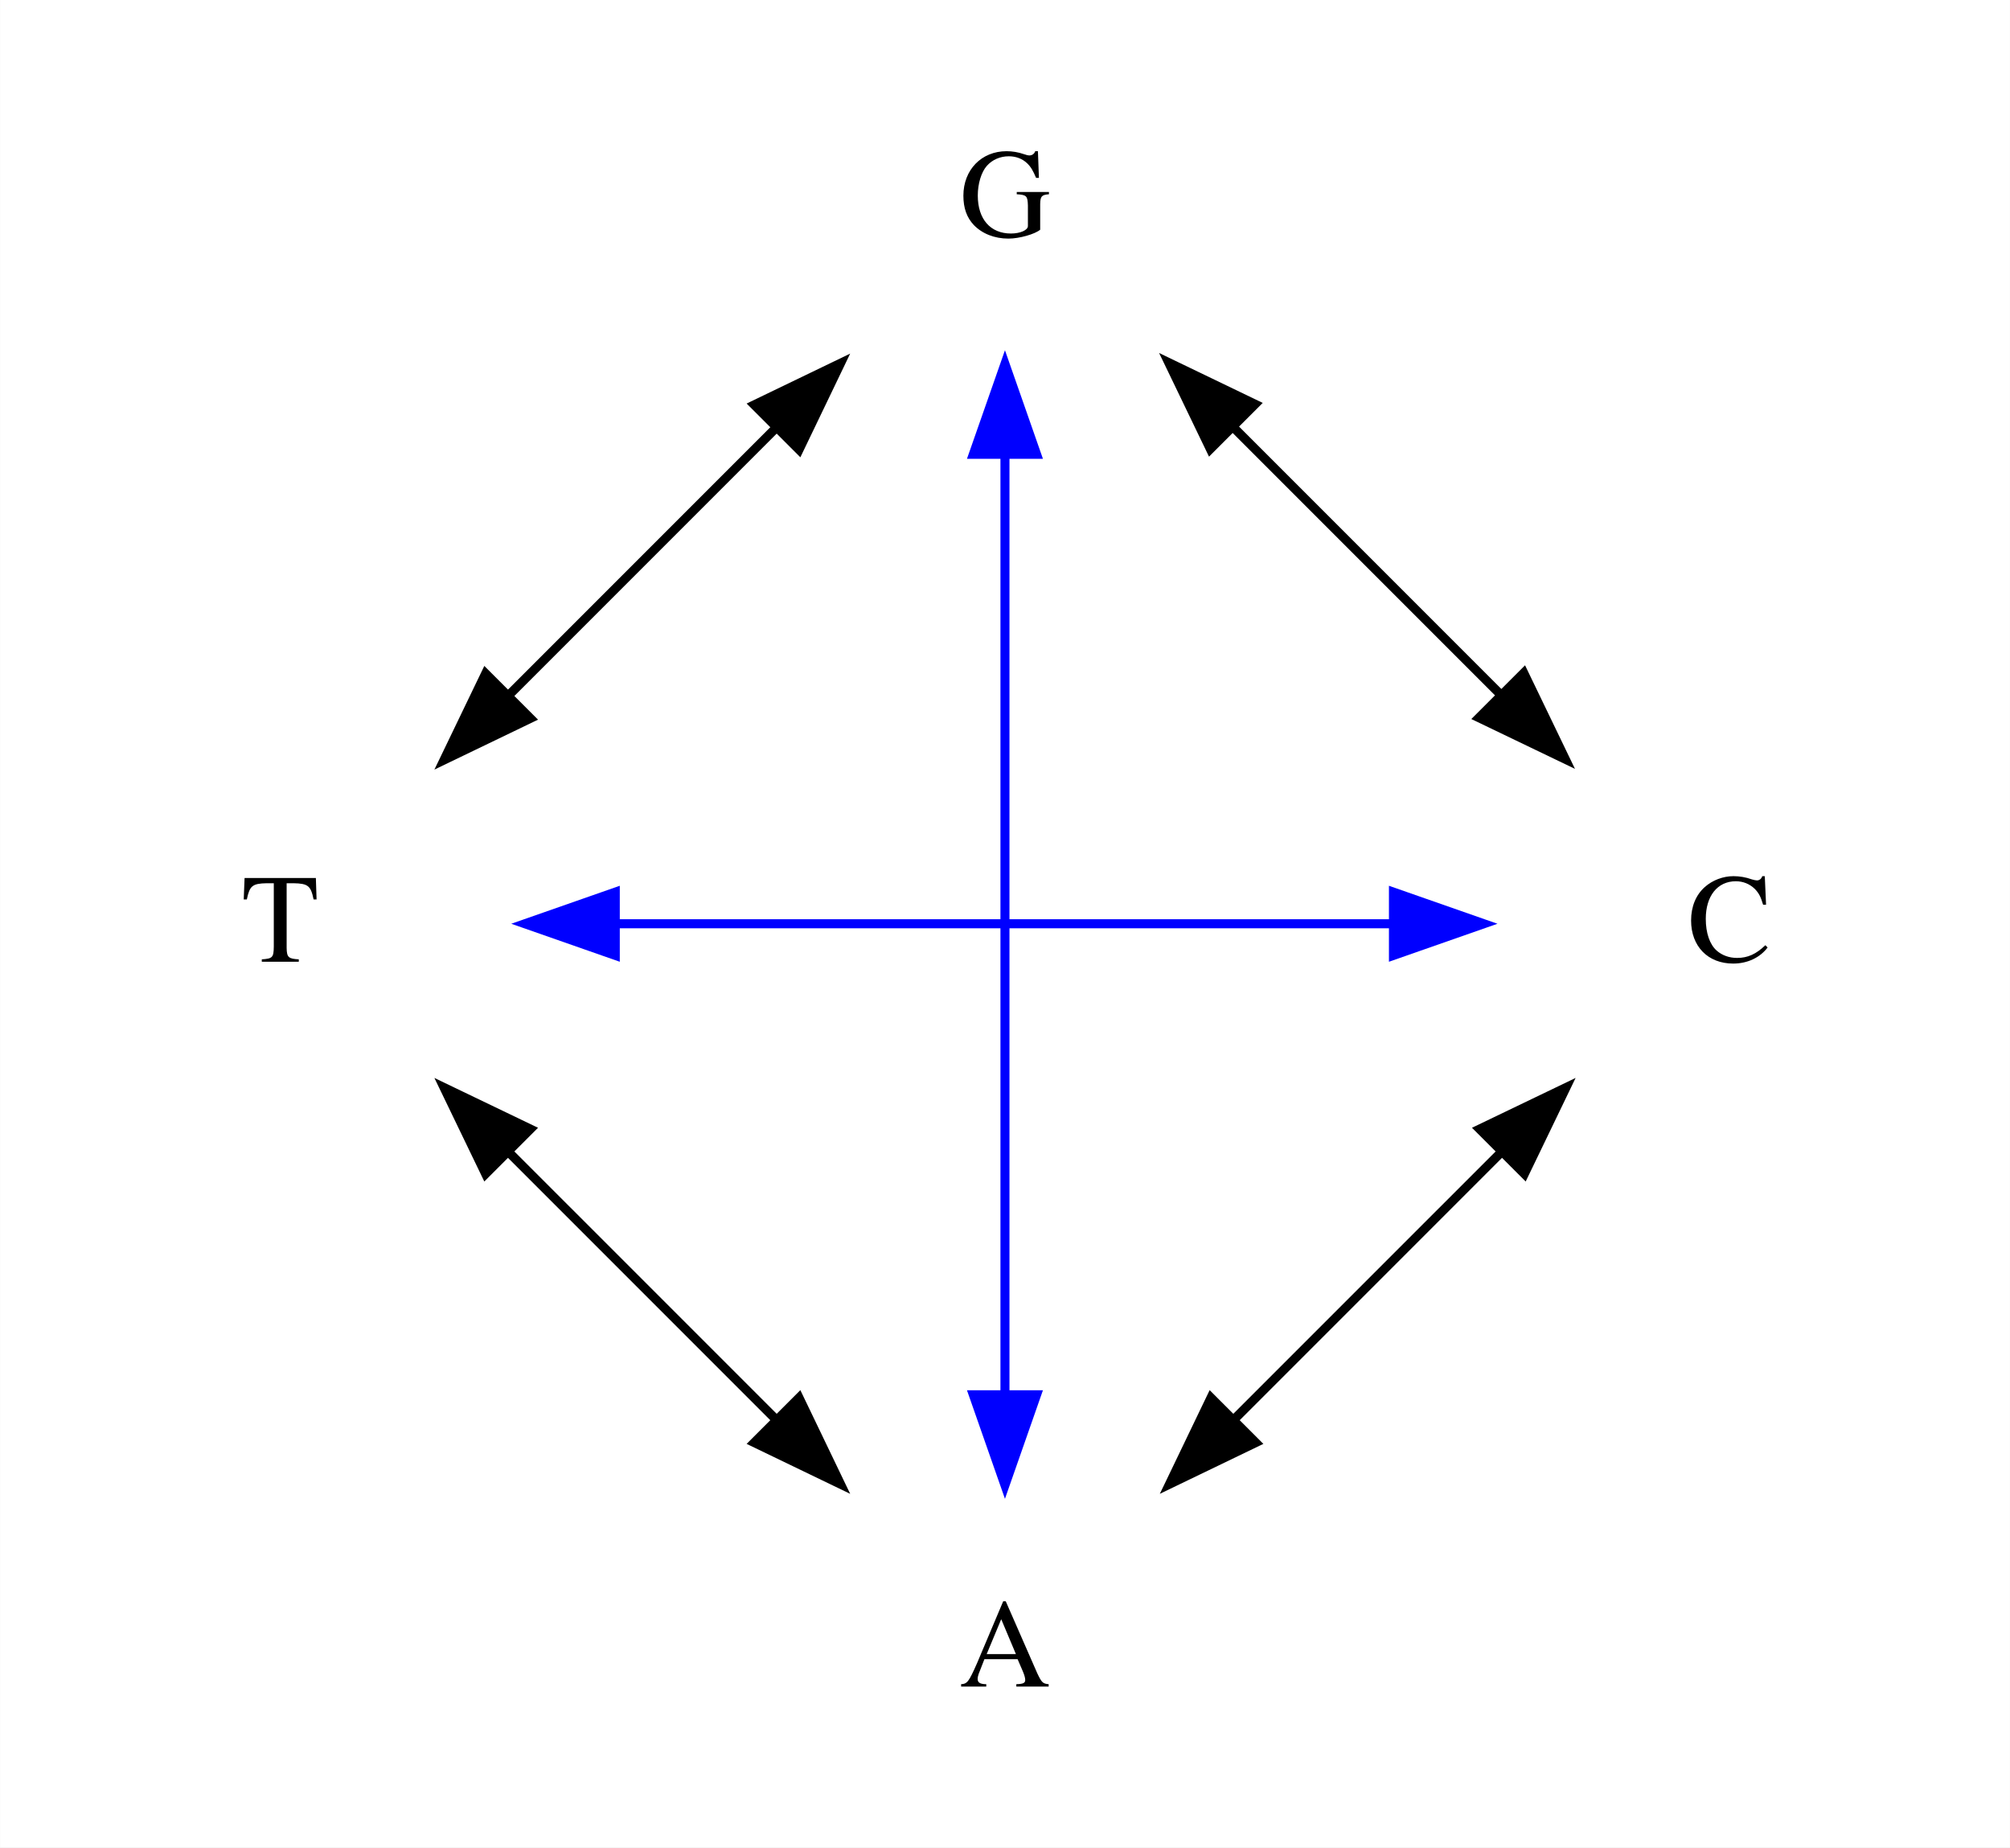
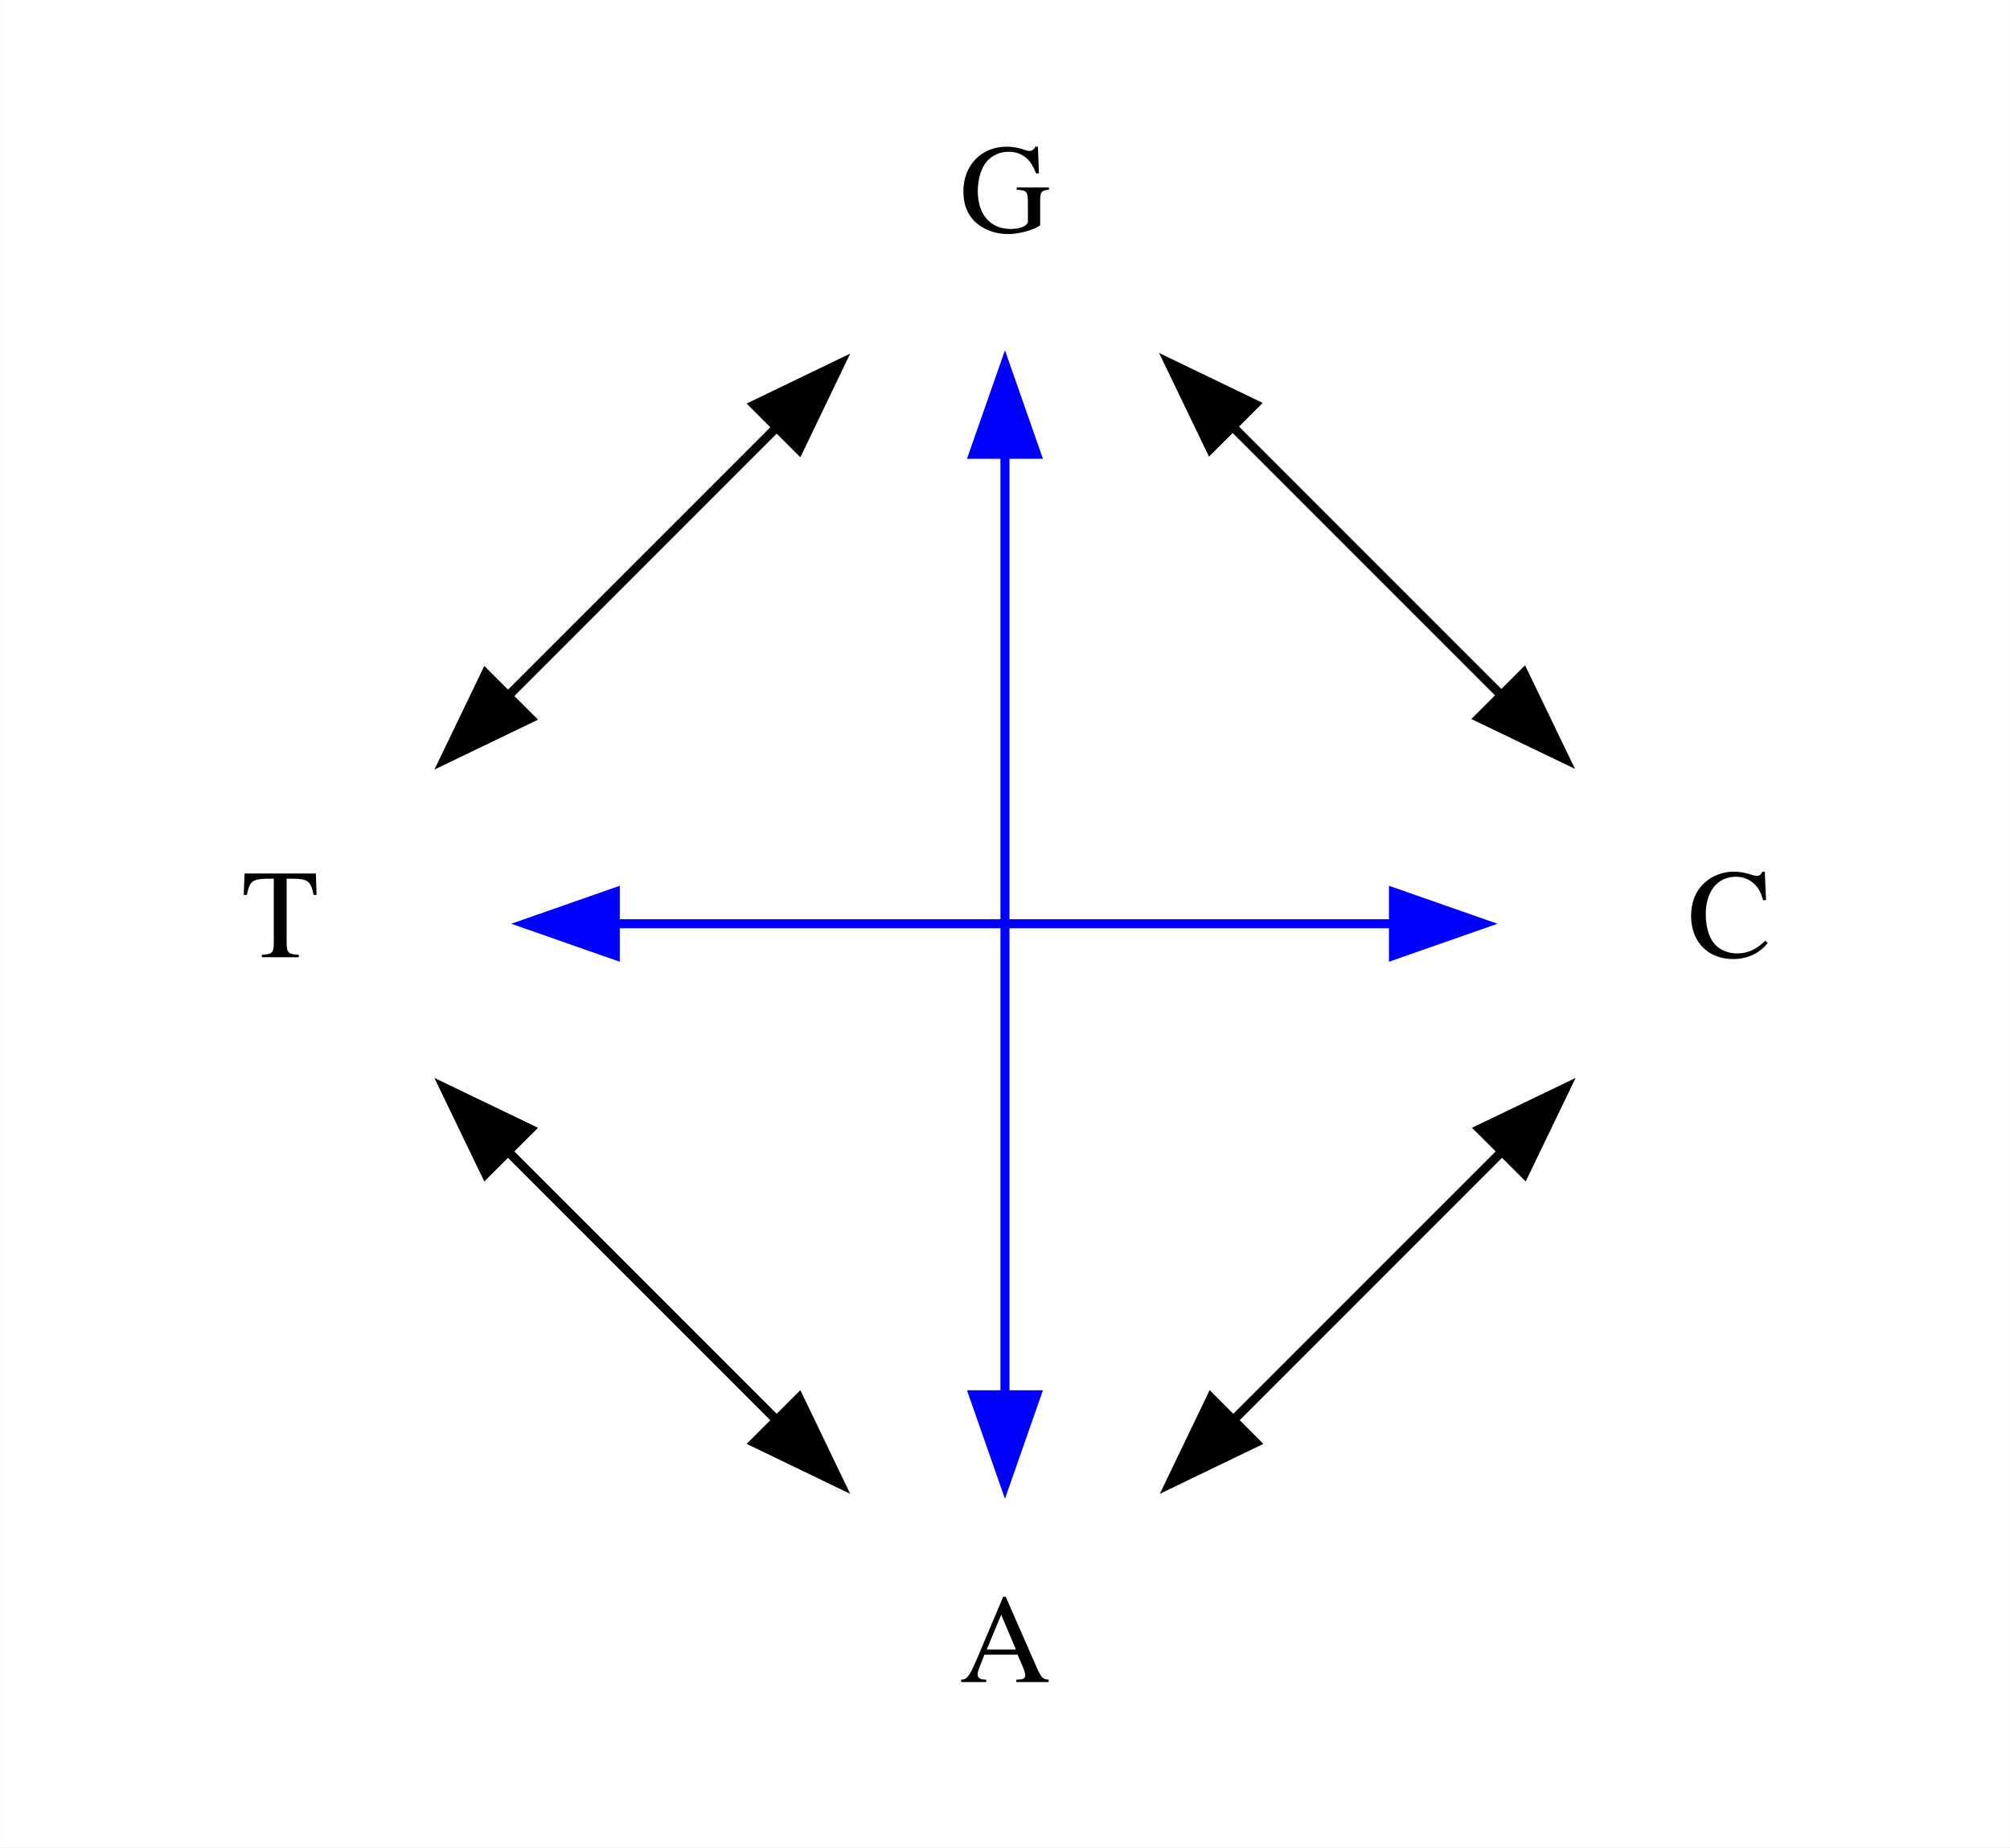
<svg xmlns="http://www.w3.org/2000/svg" width="222pt" height="204pt" viewBox="0.00 0.00 222.43 204.43">
  <g id="graph0" class="graph" transform="scale(1 1) rotate(0) translate(4 200.43)">
    <polygon fill="white" stroke="transparent" points="-4,4 -4,-200.43 218.43,-200.43 218.43,4 -4,4" />
    <g id="node1" class="node">
-       <text text-anchor="middle" x="107.21" y="-13.8" font-family="Times,serif" font-size="14.00">A</text>
+       <text text-anchor="middle" x="107.21" y="-14.3" font-family="Times,serif" font-size="14.00">A</text>
    </g>
    <g id="node2" class="node">
-       <text text-anchor="middle" x="187.43" y="-94.01" font-family="Times,serif" font-size="14.00">C</text>
+       <text text-anchor="middle" x="187.43" y="-94.51" font-family="Times,serif" font-size="14.00">C</text>
    </g>
    <g id="edge1" class="edge">
      <path fill="none" stroke="black" d="M132.54,-43.33C141.96,-52.74 152.64,-63.43 162.06,-72.85" />
      <polygon fill="black" stroke="black" points="134.96,-40.8 125.42,-36.2 130.01,-45.75 134.96,-40.8" />
      <polygon fill="black" stroke="black" points="159.75,-75.49 169.3,-80.08 164.7,-70.54 159.75,-75.49" />
    </g>
    <g id="node3" class="node">
-       <text text-anchor="middle" x="107.21" y="-174.23" font-family="Times,serif" font-size="14.00">G</text>
+       <text text-anchor="middle" x="107.21" y="-174.73" font-family="Times,serif" font-size="14.00">G</text>
    </g>
    <g id="edge2" class="edge">
      <path fill="none" stroke="blue" d="M107.21,-46.39C107.21,-75.52 107.21,-120.59 107.21,-149.8" />
      <polygon fill="blue" stroke="blue" points="110.71,-46.09 107.21,-36.09 103.71,-46.09 110.71,-46.09" />
      <polygon fill="blue" stroke="blue" points="103.71,-150.16 107.21,-160.16 110.71,-150.16 103.71,-150.16" />
    </g>
    <g id="node4" class="node">
-       <text text-anchor="middle" x="27" y="-94.01" font-family="Times,serif" font-size="14.00">T</text>
+       <text text-anchor="middle" x="27" y="-94.51" font-family="Times,serif" font-size="14.00">T</text>
    </g>
    <g id="edge3" class="edge">
      <path fill="none" stroke="black" d="M81.89,-43.33C72.47,-52.74 61.79,-63.43 52.37,-72.85" />
      <polygon fill="black" stroke="black" points="84.42,-45.75 89.01,-36.2 79.47,-40.8 84.42,-45.75" />
      <polygon fill="black" stroke="black" points="49.73,-70.54 45.13,-80.08 54.68,-75.49 49.73,-70.54" />
    </g>
    <g id="edge4" class="edge">
      <path fill="none" stroke="black" d="M162.1,-123.54C152.69,-132.96 142,-143.64 132.58,-153.06" />
      <polygon fill="black" stroke="black" points="164.63,-125.96 169.23,-116.42 159.68,-121.01 164.63,-125.96" />
      <polygon fill="black" stroke="black" points="129.94,-150.75 125.34,-160.3 134.89,-155.7 129.94,-150.75" />
    </g>
    <g id="edge5" class="edge">
      <path fill="none" stroke="blue" d="M149.93,-98.21C124.11,-98.21 89.96,-98.21 64.2,-98.21" />
      <polygon fill="blue" stroke="blue" points="150.21,-101.71 160.21,-98.21 150.21,-94.71 150.21,-101.71" />
      <polygon fill="blue" stroke="blue" points="64.08,-94.71 54.08,-98.21 64.08,-101.71 64.08,-94.71" />
    </g>
    <g id="edge6" class="edge">
      <path fill="none" stroke="black" d="M81.89,-153.1C72.47,-143.69 61.79,-133 52.37,-123.58" />
      <polygon fill="black" stroke="black" points="79.47,-155.63 89.01,-160.23 84.42,-150.68 79.47,-155.63" />
      <polygon fill="black" stroke="black" points="54.68,-120.94 45.13,-116.34 49.73,-125.89 54.68,-120.94" />
    </g>
  </g>
</svg>
